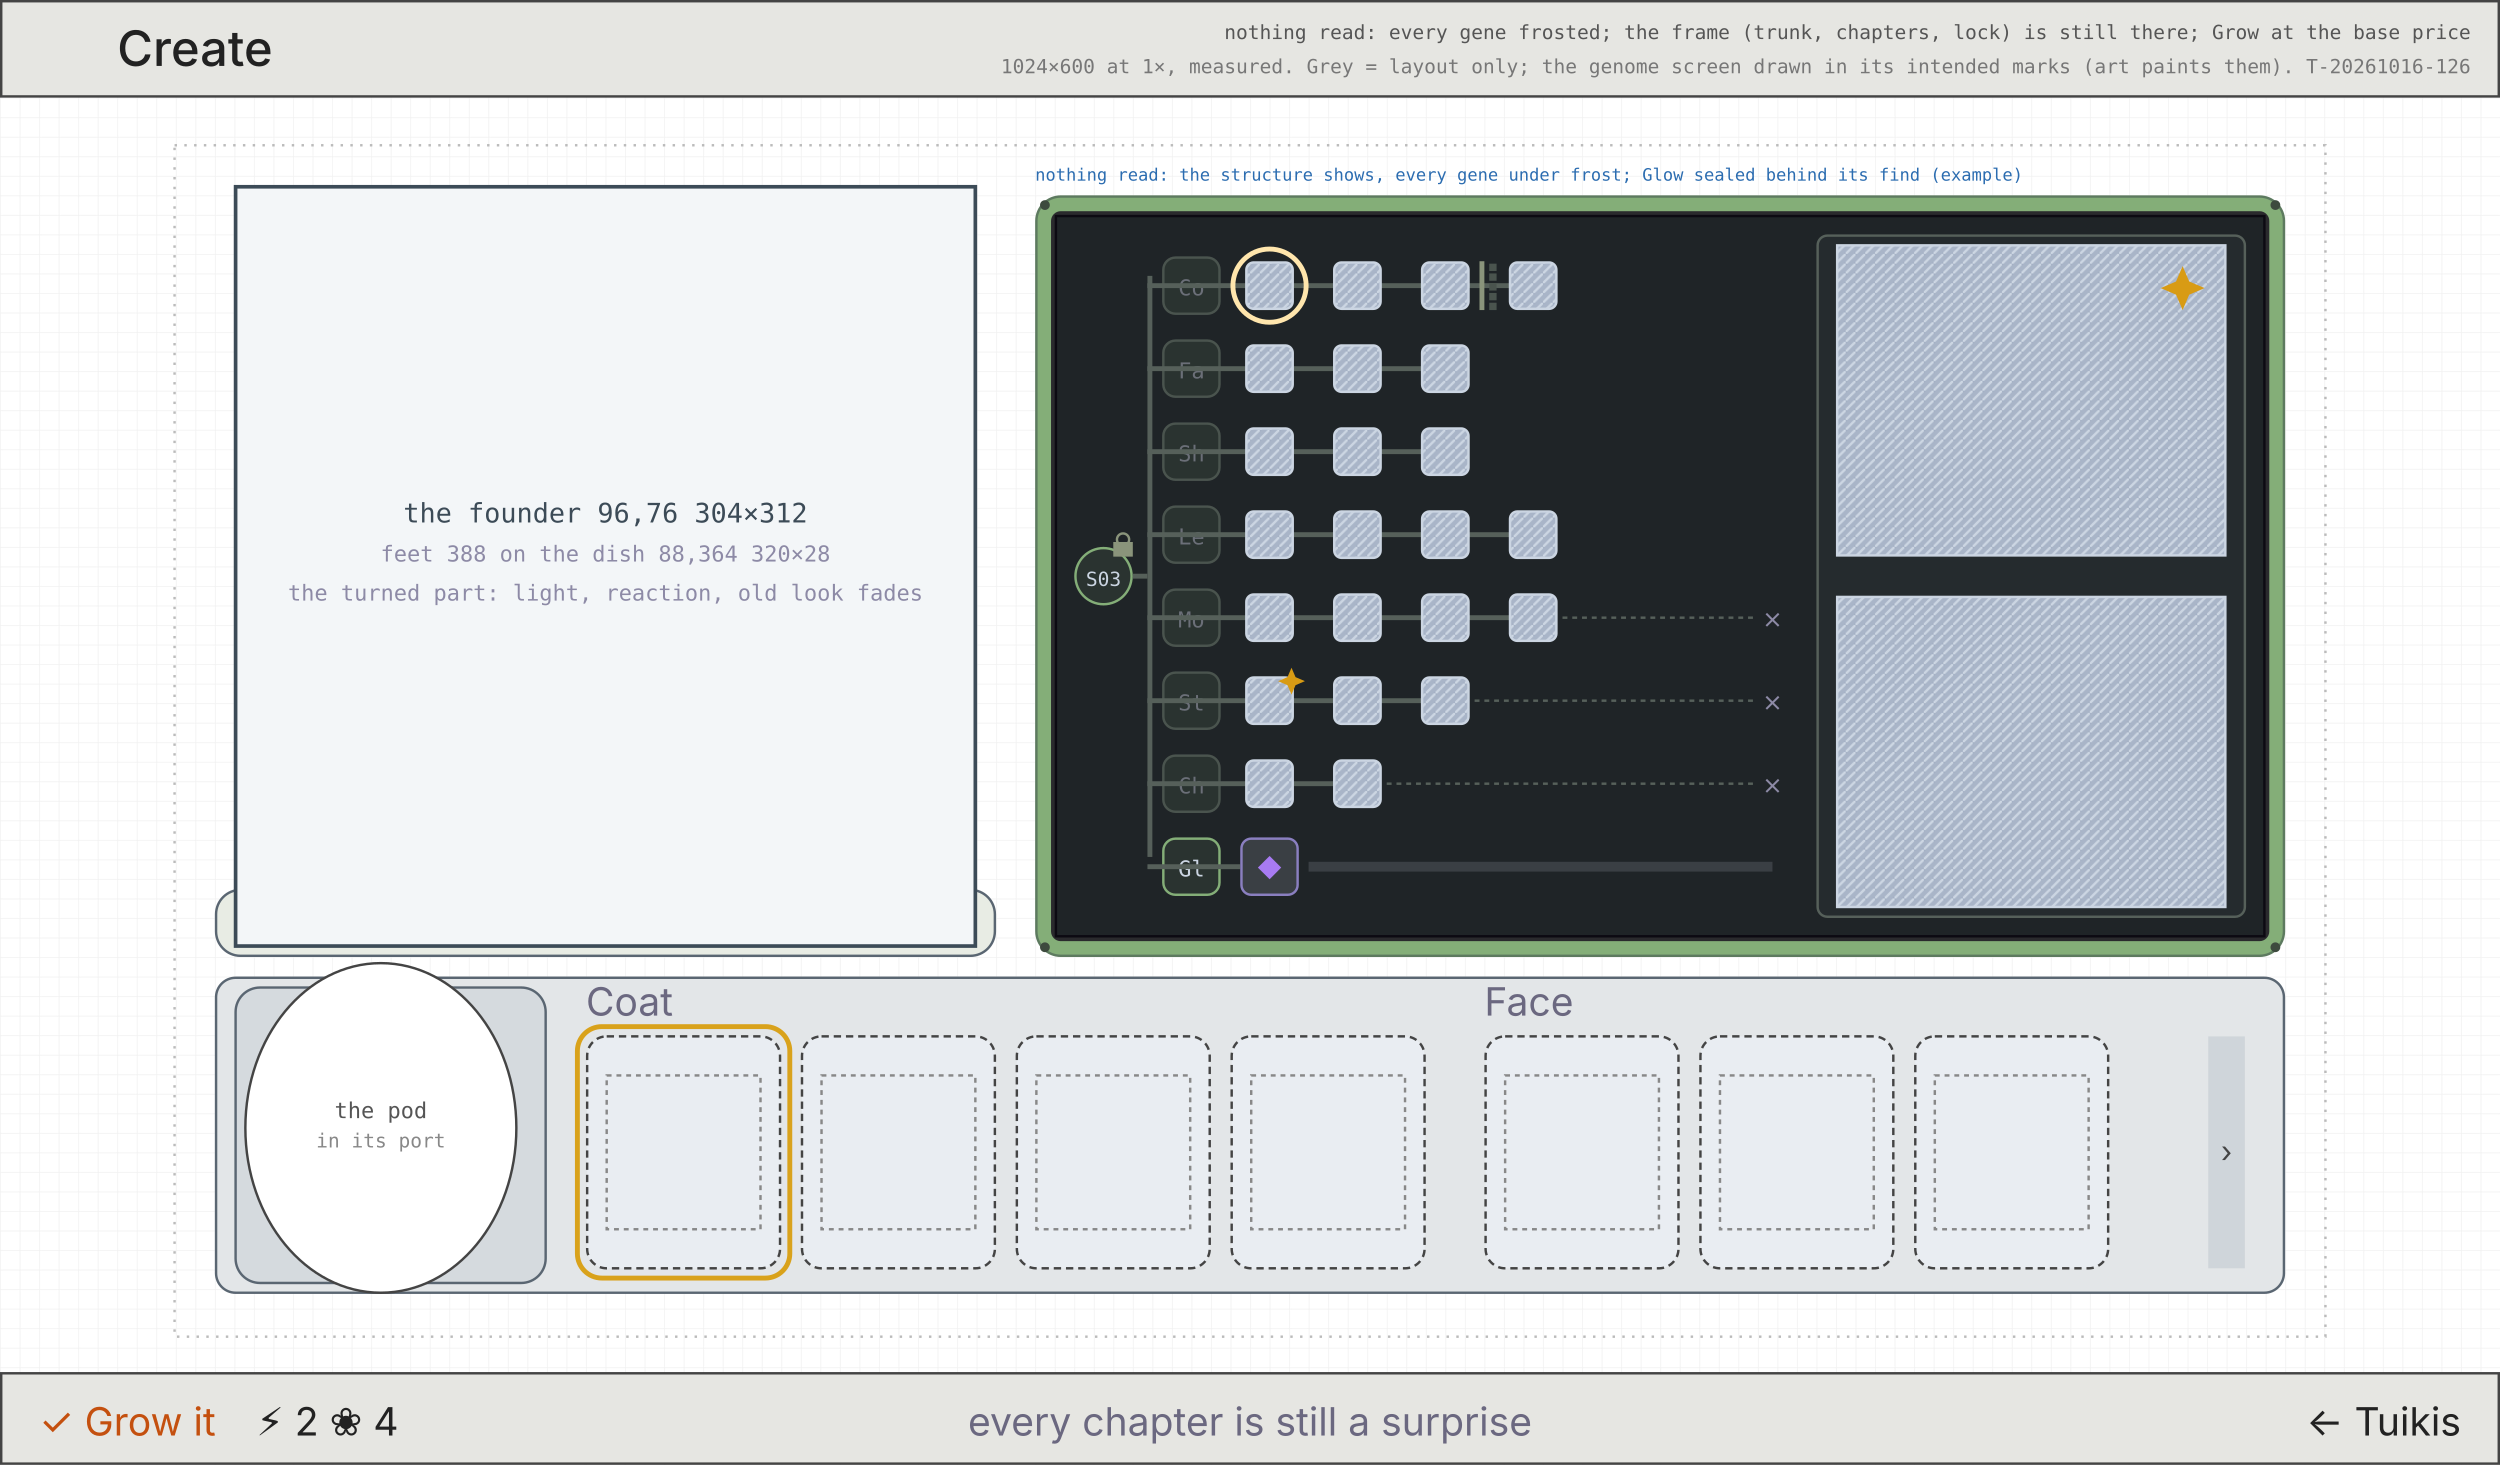
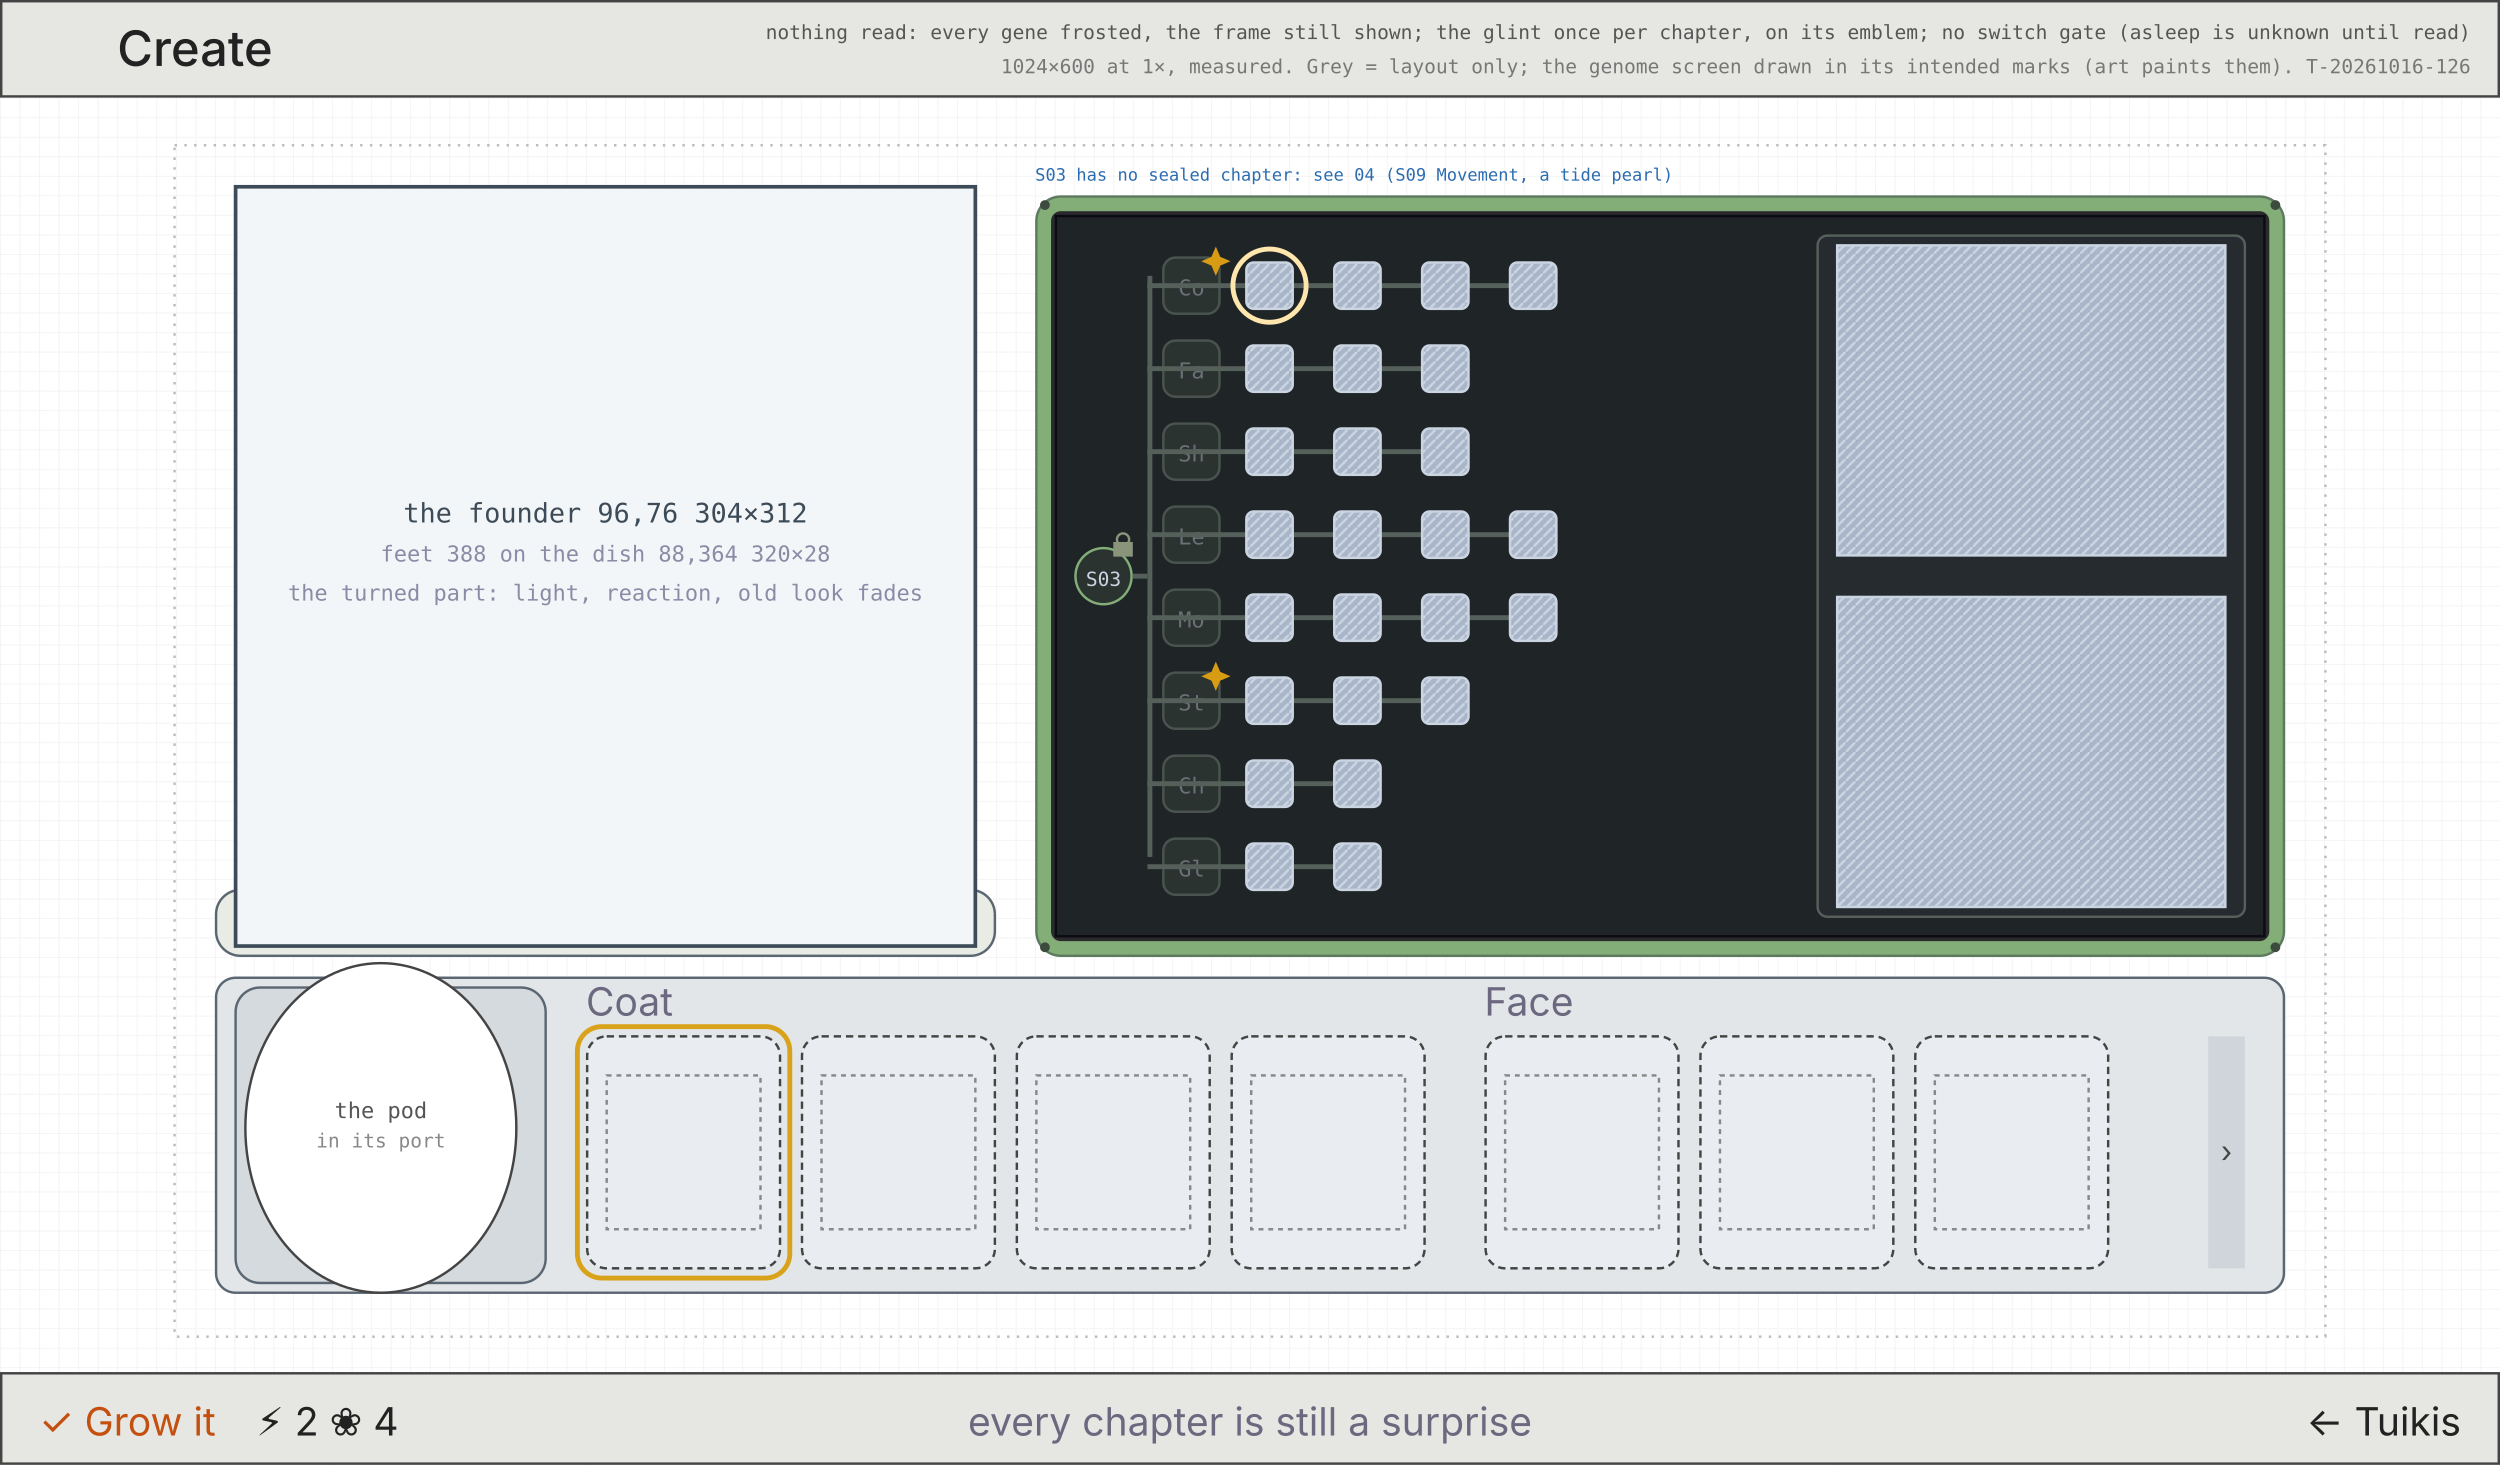
<svg xmlns="http://www.w3.org/2000/svg" viewBox="0 0 1024 600" width="1024" height="600" font-family="Inter, DejaVu Sans, sans-serif">
  <defs>
    <pattern id="g8" width="8" height="8" patternUnits="userSpaceOnUse">
      <path d="M8 0H0V8" fill="none" stroke="#efefef" stroke-width="0.5" />
    </pattern>
    <pattern id="fr" width="4" height="4" patternUnits="userSpaceOnUse">
      <rect width="4" height="4" fill="#a9b5c8" />
      <path d="M0 4L4 0" stroke="#cbd5e2" stroke-width="1" />
    </pattern>
  </defs>
  <rect width="1024" height="600" fill="#fff" />
  <rect width="1024" height="600" fill="url(#g8)" />
  <rect x="71.5" y="59.5" width="881" height="488" fill="none" stroke="#bbb" stroke-width="1" stroke-dasharray="1 3" />
  <rect x="0.5" y="0.5" width="1023" height="39" fill="#e6e6e2" stroke="#444" stroke-width="1" />
  <text x="48" y="27" font-size="20" fill="#222" text-anchor="start" font-weight="500">Create</text>
-   <text x="1012" y="16" font-size="8" fill="#555" text-anchor="end" font-family="DejaVu Sans Mono, monospace">nothing read: every gene frosted; the frame (trunk, chapters, lock) is still there; Grow at the base price</text>
+   <text x="1012" y="16" font-size="8" fill="#555" text-anchor="end" font-family="DejaVu Sans Mono, monospace">nothing read: every gene frosted, the frame still shown; the glint once per chapter, on its emblem; no switch gate (asleep is unknown until read)</text>
  <text x="1012" y="30" font-size="8" fill="#777" text-anchor="end" font-family="DejaVu Sans Mono, monospace">1024×600 at 1×, measured. Grey = layout only; the genome screen drawn in its intended marks (art paints them). T-20261016-126</text>
  <rect x="88.5" y="364.5" width="319" height="27" fill="#e8ece4" stroke="#5a6672" stroke-width="1" rx="10" />
  <rect x="96.5" y="76.5" width="303" height="311" fill="#f3f6f8" stroke="#3c4b57" stroke-width="1.5" />
  <text x="248" y="214" font-size="11" fill="#3c4b57" text-anchor="middle" font-family="DejaVu Sans Mono, monospace">the founder 96,76 304×312</text>
  <text x="248" y="230" font-size="9" fill="#8d8aa6" text-anchor="middle" font-family="DejaVu Sans Mono, monospace">feet 388 on the dish 88,364 320×28</text>
  <text x="248" y="246" font-size="9" fill="#8d8aa6" text-anchor="middle" font-family="DejaVu Sans Mono, monospace">the turned part: light, reaction, old look fades</text>
  <rect x="88.5" y="400.5" width="847" height="129" fill="#e3e6e8" stroke="#5a6672" stroke-width="1" rx="8" />
  <rect x="96.5" y="404.5" width="127" height="121" fill="#d5dade" stroke="#5a6672" stroke-width="1" rx="10" />
  <ellipse cx="156" cy="462" rx="55.5" ry="67.5" fill="#fff" stroke="#444" />
  <text x="156" y="458" font-size="9" fill="#555" text-anchor="middle" font-family="DejaVu Sans Mono, monospace">the pod</text>
  <text x="156" y="470" font-size="8" fill="#888" text-anchor="middle" font-family="DejaVu Sans Mono, monospace">in its port</text>
  <text x="240" y="416" font-size="16" fill="#6b6880" text-anchor="start">Coat</text>
  <rect x="240.5" y="424.5" width="79" height="95" fill="#e9edf2" stroke="#444" stroke-width="1" stroke-dasharray="3 2" rx="8" />
  <rect x="248.5" y="440.5" width="63" height="63" fill="#e9edf2" stroke="#888" stroke-width="1" stroke-dasharray="2 2" />
  <rect x="236.5" y="420.5" width="87" height="103" fill="none" stroke="#d9a21b" stroke-width="2" rx="10" />
  <rect x="328.5" y="424.5" width="79" height="95" fill="#e9edf2" stroke="#444" stroke-width="1" stroke-dasharray="3 2" rx="8" />
  <rect x="336.5" y="440.5" width="63" height="63" fill="#e9edf2" stroke="#888" stroke-width="1" stroke-dasharray="2 2" />
  <rect x="416.5" y="424.5" width="79" height="95" fill="#e9edf2" stroke="#444" stroke-width="1" stroke-dasharray="3 2" rx="8" />
  <rect x="424.5" y="440.5" width="63" height="63" fill="#e9edf2" stroke="#888" stroke-width="1" stroke-dasharray="2 2" />
  <rect x="504.5" y="424.5" width="79" height="95" fill="#e9edf2" stroke="#444" stroke-width="1" stroke-dasharray="3 2" rx="8" />
  <rect x="512.5" y="440.5" width="63" height="63" fill="#e9edf2" stroke="#888" stroke-width="1" stroke-dasharray="2 2" />
  <text x="608" y="416" font-size="16" fill="#6b6880" text-anchor="start">Face</text>
  <rect x="608.5" y="424.5" width="79" height="95" fill="#e9edf2" stroke="#444" stroke-width="1" stroke-dasharray="3 2" rx="8" />
  <rect x="616.5" y="440.5" width="63" height="63" fill="#e9edf2" stroke="#888" stroke-width="1" stroke-dasharray="2 2" />
  <rect x="696.5" y="424.5" width="79" height="95" fill="#e9edf2" stroke="#444" stroke-width="1" stroke-dasharray="3 2" rx="8" />
  <rect x="704.5" y="440.5" width="63" height="63" fill="#e9edf2" stroke="#888" stroke-width="1" stroke-dasharray="2 2" />
  <rect x="784.5" y="424.5" width="79" height="95" fill="#e9edf2" stroke="#444" stroke-width="1" stroke-dasharray="3 2" rx="8" />
  <rect x="792.5" y="440.5" width="63" height="63" fill="#e9edf2" stroke="#888" stroke-width="1" stroke-dasharray="2 2" />
  <rect x="904.5" y="424.5" width="15" height="95" fill="#cfd5da" stroke="none" stroke-width="1" />
  <text x="912" y="476" font-size="12" fill="#444" text-anchor="middle">›</text>
  <rect x="424.5" y="80.5" width="511" height="311" fill="#84ae78" stroke="#5d7a5f" stroke-width="1" rx="10" />
  <rect x="430.5" y="86.5" width="499" height="299" fill="#2a2a2d" stroke="none" stroke-width="1" rx="4" />
  <rect x="432.5" y="88.5" width="495" height="295" fill="#1f2427" stroke="#0c0a12" stroke-width="1" />
  <circle cx="428" cy="84" r="2" fill="#3d4a3e" stroke="none" stroke-width="1" />
  <circle cx="932" cy="84" r="2" fill="#3d4a3e" stroke="none" stroke-width="1" />
  <circle cx="428" cy="388" r="2" fill="#3d4a3e" stroke="none" stroke-width="1" />
  <circle cx="932" cy="388" r="2" fill="#3d4a3e" stroke="none" stroke-width="1" />
  <rect x="470" y="113" width="2" height="238" fill="#56605a" />
  <rect x="440.5" y="224.5" width="23" height="23" fill="#2a3330" stroke="#84ae78" stroke-width="1" rx="12" />
  <text x="452" y="240" font-size="8" fill="#cbd5e2" text-anchor="middle" font-family="DejaVu Sans Mono, monospace">S03</text>
  <rect x="464" y="235" width="6" height="2" fill="#56605a" />
  <rect x="456" y="222" width="8" height="6" fill="#8a947b" />
  <rect x="457.5" y="218.5" width="5" height="5" fill="none" stroke="#8a947b" stroke-width="1" rx="3" />
  <rect x="476.5" y="105.5" width="23" height="23" fill="#2a3330" stroke="#4a544e" stroke-width="1" rx="5" />
  <text x="488" y="121" font-size="9" fill="#6b6f78" text-anchor="middle" font-family="DejaVu Sans Mono, monospace">Co</text>
+   <path d="M498 101L499.8 105.2L504 107L499.8 108.8L498 113L496.2 108.8L492 107L496.2 105.2Z" fill="#d89b14" />
  <rect x="470" y="116" width="158" height="2" fill="#56605a" />
  <rect x="510.5" y="107.5" width="19" height="19" fill="url(#fr)" stroke="#cbd5e2" stroke-width="1" rx="3" />
  <circle cx="520" cy="117" r="15" fill="none" stroke="#ffe6ad" stroke-width="2" />
  <rect x="546.5" y="107.5" width="19" height="19" fill="url(#fr)" stroke="#cbd5e2" stroke-width="1" rx="3" />
-   <rect x="606" y="107" width="2" height="20" fill="#8a947b" />
-   <rect x="610" y="108" width="3" height="3" fill="#4a544e" />
-   <rect x="610" y="112" width="3" height="3" fill="#4a544e" />
-   <rect x="610" y="116" width="3" height="3" fill="#4a544e" />
-   <rect x="610" y="120" width="3" height="3" fill="#4a544e" />
-   <rect x="610" y="124" width="3" height="3" fill="#4a544e" />
  <rect x="582.5" y="107.5" width="19" height="19" fill="url(#fr)" stroke="#cbd5e2" stroke-width="1" rx="3" />
  <rect x="618.5" y="107.5" width="19" height="19" fill="url(#fr)" stroke="#cbd5e2" stroke-width="1" rx="3" />
  <rect x="476.5" y="139.5" width="23" height="23" fill="#2a3330" stroke="#4a544e" stroke-width="1" rx="5" />
  <text x="488" y="155" font-size="9" fill="#6b6f78" text-anchor="middle" font-family="DejaVu Sans Mono, monospace">Fa</text>
  <rect x="470" y="150" width="122" height="2" fill="#56605a" />
  <rect x="510.5" y="141.5" width="19" height="19" fill="url(#fr)" stroke="#cbd5e2" stroke-width="1" rx="3" />
  <rect x="546.5" y="141.5" width="19" height="19" fill="url(#fr)" stroke="#cbd5e2" stroke-width="1" rx="3" />
  <rect x="582.5" y="141.5" width="19" height="19" fill="url(#fr)" stroke="#cbd5e2" stroke-width="1" rx="3" />
  <rect x="476.5" y="173.5" width="23" height="23" fill="#2a3330" stroke="#4a544e" stroke-width="1" rx="5" />
  <text x="488" y="189" font-size="9" fill="#6b6f78" text-anchor="middle" font-family="DejaVu Sans Mono, monospace">Sh</text>
  <rect x="470" y="184" width="122" height="2" fill="#56605a" />
  <rect x="510.5" y="175.5" width="19" height="19" fill="url(#fr)" stroke="#cbd5e2" stroke-width="1" rx="3" />
  <rect x="546.5" y="175.5" width="19" height="19" fill="url(#fr)" stroke="#cbd5e2" stroke-width="1" rx="3" />
  <rect x="582.5" y="175.5" width="19" height="19" fill="url(#fr)" stroke="#cbd5e2" stroke-width="1" rx="3" />
  <rect x="476.5" y="207.5" width="23" height="23" fill="#2a3330" stroke="#4a544e" stroke-width="1" rx="5" />
  <text x="488" y="223" font-size="9" fill="#6b6f78" text-anchor="middle" font-family="DejaVu Sans Mono, monospace">Le</text>
  <rect x="470" y="218" width="158" height="2" fill="#56605a" />
  <rect x="510.5" y="209.5" width="19" height="19" fill="url(#fr)" stroke="#cbd5e2" stroke-width="1" rx="3" />
  <rect x="546.5" y="209.5" width="19" height="19" fill="url(#fr)" stroke="#cbd5e2" stroke-width="1" rx="3" />
  <rect x="582.5" y="209.5" width="19" height="19" fill="url(#fr)" stroke="#cbd5e2" stroke-width="1" rx="3" />
  <rect x="618.5" y="209.5" width="19" height="19" fill="url(#fr)" stroke="#cbd5e2" stroke-width="1" rx="3" />
  <rect x="476.5" y="241.5" width="23" height="23" fill="#2a3330" stroke="#4a544e" stroke-width="1" rx="5" />
  <text x="488" y="257" font-size="9" fill="#6b6f78" text-anchor="middle" font-family="DejaVu Sans Mono, monospace">Mo</text>
  <rect x="470" y="252" width="158" height="2" fill="#56605a" />
-   <line x1="640" y1="253" x2="720" y2="253" stroke="#56605a" stroke-dasharray="2 2" />
-   <text x="726" y="257" font-size="10" fill="#8d8aa6" text-anchor="middle">⨯</text>
  <rect x="510.5" y="243.5" width="19" height="19" fill="url(#fr)" stroke="#cbd5e2" stroke-width="1" rx="3" />
  <rect x="546.5" y="243.5" width="19" height="19" fill="url(#fr)" stroke="#cbd5e2" stroke-width="1" rx="3" />
  <rect x="582.5" y="243.5" width="19" height="19" fill="url(#fr)" stroke="#cbd5e2" stroke-width="1" rx="3" />
  <rect x="618.5" y="243.5" width="19" height="19" fill="url(#fr)" stroke="#cbd5e2" stroke-width="1" rx="3" />
  <rect x="476.5" y="275.5" width="23" height="23" fill="#2a3330" stroke="#4a544e" stroke-width="1" rx="5" />
  <text x="488" y="291" font-size="9" fill="#6b6f78" text-anchor="middle" font-family="DejaVu Sans Mono, monospace">St</text>
+   <path d="M498 271L499.8 275.2L504 277L499.8 278.8L498 283L496.2 278.8L492 277L496.2 275.2Z" fill="#d89b14" />
  <rect x="470" y="286" width="122" height="2" fill="#56605a" />
-   <line x1="604" y1="287" x2="720" y2="287" stroke="#56605a" stroke-dasharray="2 2" />
-   <text x="726" y="291" font-size="10" fill="#8d8aa6" text-anchor="middle">⨯</text>
  <rect x="510.5" y="277.5" width="19" height="19" fill="url(#fr)" stroke="#cbd5e2" stroke-width="1" rx="3" />
-   <path d="M529 273.5L530.65 277.35L534.5 279L530.65 280.65L529 284.5L527.35 280.65L523.5 279L527.35 277.35Z" fill="#d89b14" />
  <rect x="546.5" y="277.5" width="19" height="19" fill="url(#fr)" stroke="#cbd5e2" stroke-width="1" rx="3" />
  <rect x="582.5" y="277.5" width="19" height="19" fill="url(#fr)" stroke="#cbd5e2" stroke-width="1" rx="3" />
  <rect x="476.5" y="309.5" width="23" height="23" fill="#2a3330" stroke="#4a544e" stroke-width="1" rx="5" />
  <text x="488" y="325" font-size="9" fill="#6b6f78" text-anchor="middle" font-family="DejaVu Sans Mono, monospace">Ch</text>
  <rect x="470" y="320" width="86" height="2" fill="#56605a" />
-   <line x1="568" y1="321" x2="720" y2="321" stroke="#56605a" stroke-dasharray="2 2" />
-   <text x="726" y="325" font-size="10" fill="#8d8aa6" text-anchor="middle">⨯</text>
  <rect x="510.5" y="311.5" width="19" height="19" fill="url(#fr)" stroke="#cbd5e2" stroke-width="1" rx="3" />
  <rect x="546.5" y="311.5" width="19" height="19" fill="url(#fr)" stroke="#cbd5e2" stroke-width="1" rx="3" />
-   <rect x="476.5" y="343.5" width="23" height="23" fill="#2a3330" stroke="#84ae78" stroke-width="1" rx="5" />
-   <text x="488" y="359" font-size="9" fill="#cbd5e2" text-anchor="middle" font-family="DejaVu Sans Mono, monospace">Gl</text>
-   <rect x="470" y="354" width="38" height="2" fill="#56605a" />
-   <rect x="508.5" y="343.5" width="23" height="23" fill="#3a3f44" stroke="#8a7fc0" stroke-width="1" rx="4" />
-   <text x="520" y="359" font-size="10" fill="#a87bf3" text-anchor="middle">◆</text>
-   <rect x="536" y="353" width="190" height="4" fill="#3a3f44" />
+   <rect x="476.5" y="343.5" width="23" height="23" fill="#2a3330" stroke="#4a544e" stroke-width="1" rx="5" />
+   <text x="488" y="359" font-size="9" fill="#6b6f78" text-anchor="middle" font-family="DejaVu Sans Mono, monospace">Gl</text>
+   <rect x="470" y="354" width="86" height="2" fill="#56605a" />
+   <rect x="510.5" y="345.5" width="19" height="19" fill="url(#fr)" stroke="#cbd5e2" stroke-width="1" rx="3" />
+   <rect x="546.5" y="345.5" width="19" height="19" fill="url(#fr)" stroke="#cbd5e2" stroke-width="1" rx="3" />
  <rect x="744.5" y="96.5" width="175" height="279" fill="#252b2e" stroke="#56605a" stroke-width="1" rx="4" />
  <rect x="752.5" y="100.5" width="159" height="127" fill="url(#fr)" stroke="#cbd5e2" stroke-width="1" />
-   <path d="M894 109L896.7 115.3L903 118L896.7 120.7L894 127L891.3 120.7L885 118L891.3 115.3Z" fill="#d89b14" />
  <rect x="752.5" y="244.5" width="159" height="127" fill="url(#fr)" stroke="#cbd5e2" stroke-width="1" />
-   <text x="424" y="74" font-size="7" fill="#2b6cb0" text-anchor="start" font-family="DejaVu Sans Mono, monospace">nothing read: the structure shows, every gene under frost; Glow sealed behind its find (example)</text>
+   <text x="424" y="74" font-size="7" fill="#2b6cb0" text-anchor="start" font-family="DejaVu Sans Mono, monospace">S03 has no sealed chapter: see 04 (S09 Movement, a tide pearl)</text>
  <rect x="0.5" y="562.5" width="1023" height="37" fill="#e6e6e2" stroke="#444" stroke-width="1" />
  <text x="16" y="588" font-size="16" fill="#c4500f" text-anchor="start">✓ Grow it</text>
  <text x="105" y="588" font-size="16" fill="#222" text-anchor="start">⚡ 2 ❀ 4</text>
  <text x="512" y="588" font-size="16" fill="#6b6880" text-anchor="middle">every chapter is still a surprise</text>
  <text x="1008" y="588" font-size="16" fill="#222" text-anchor="end">← Tuikis</text>
</svg>
